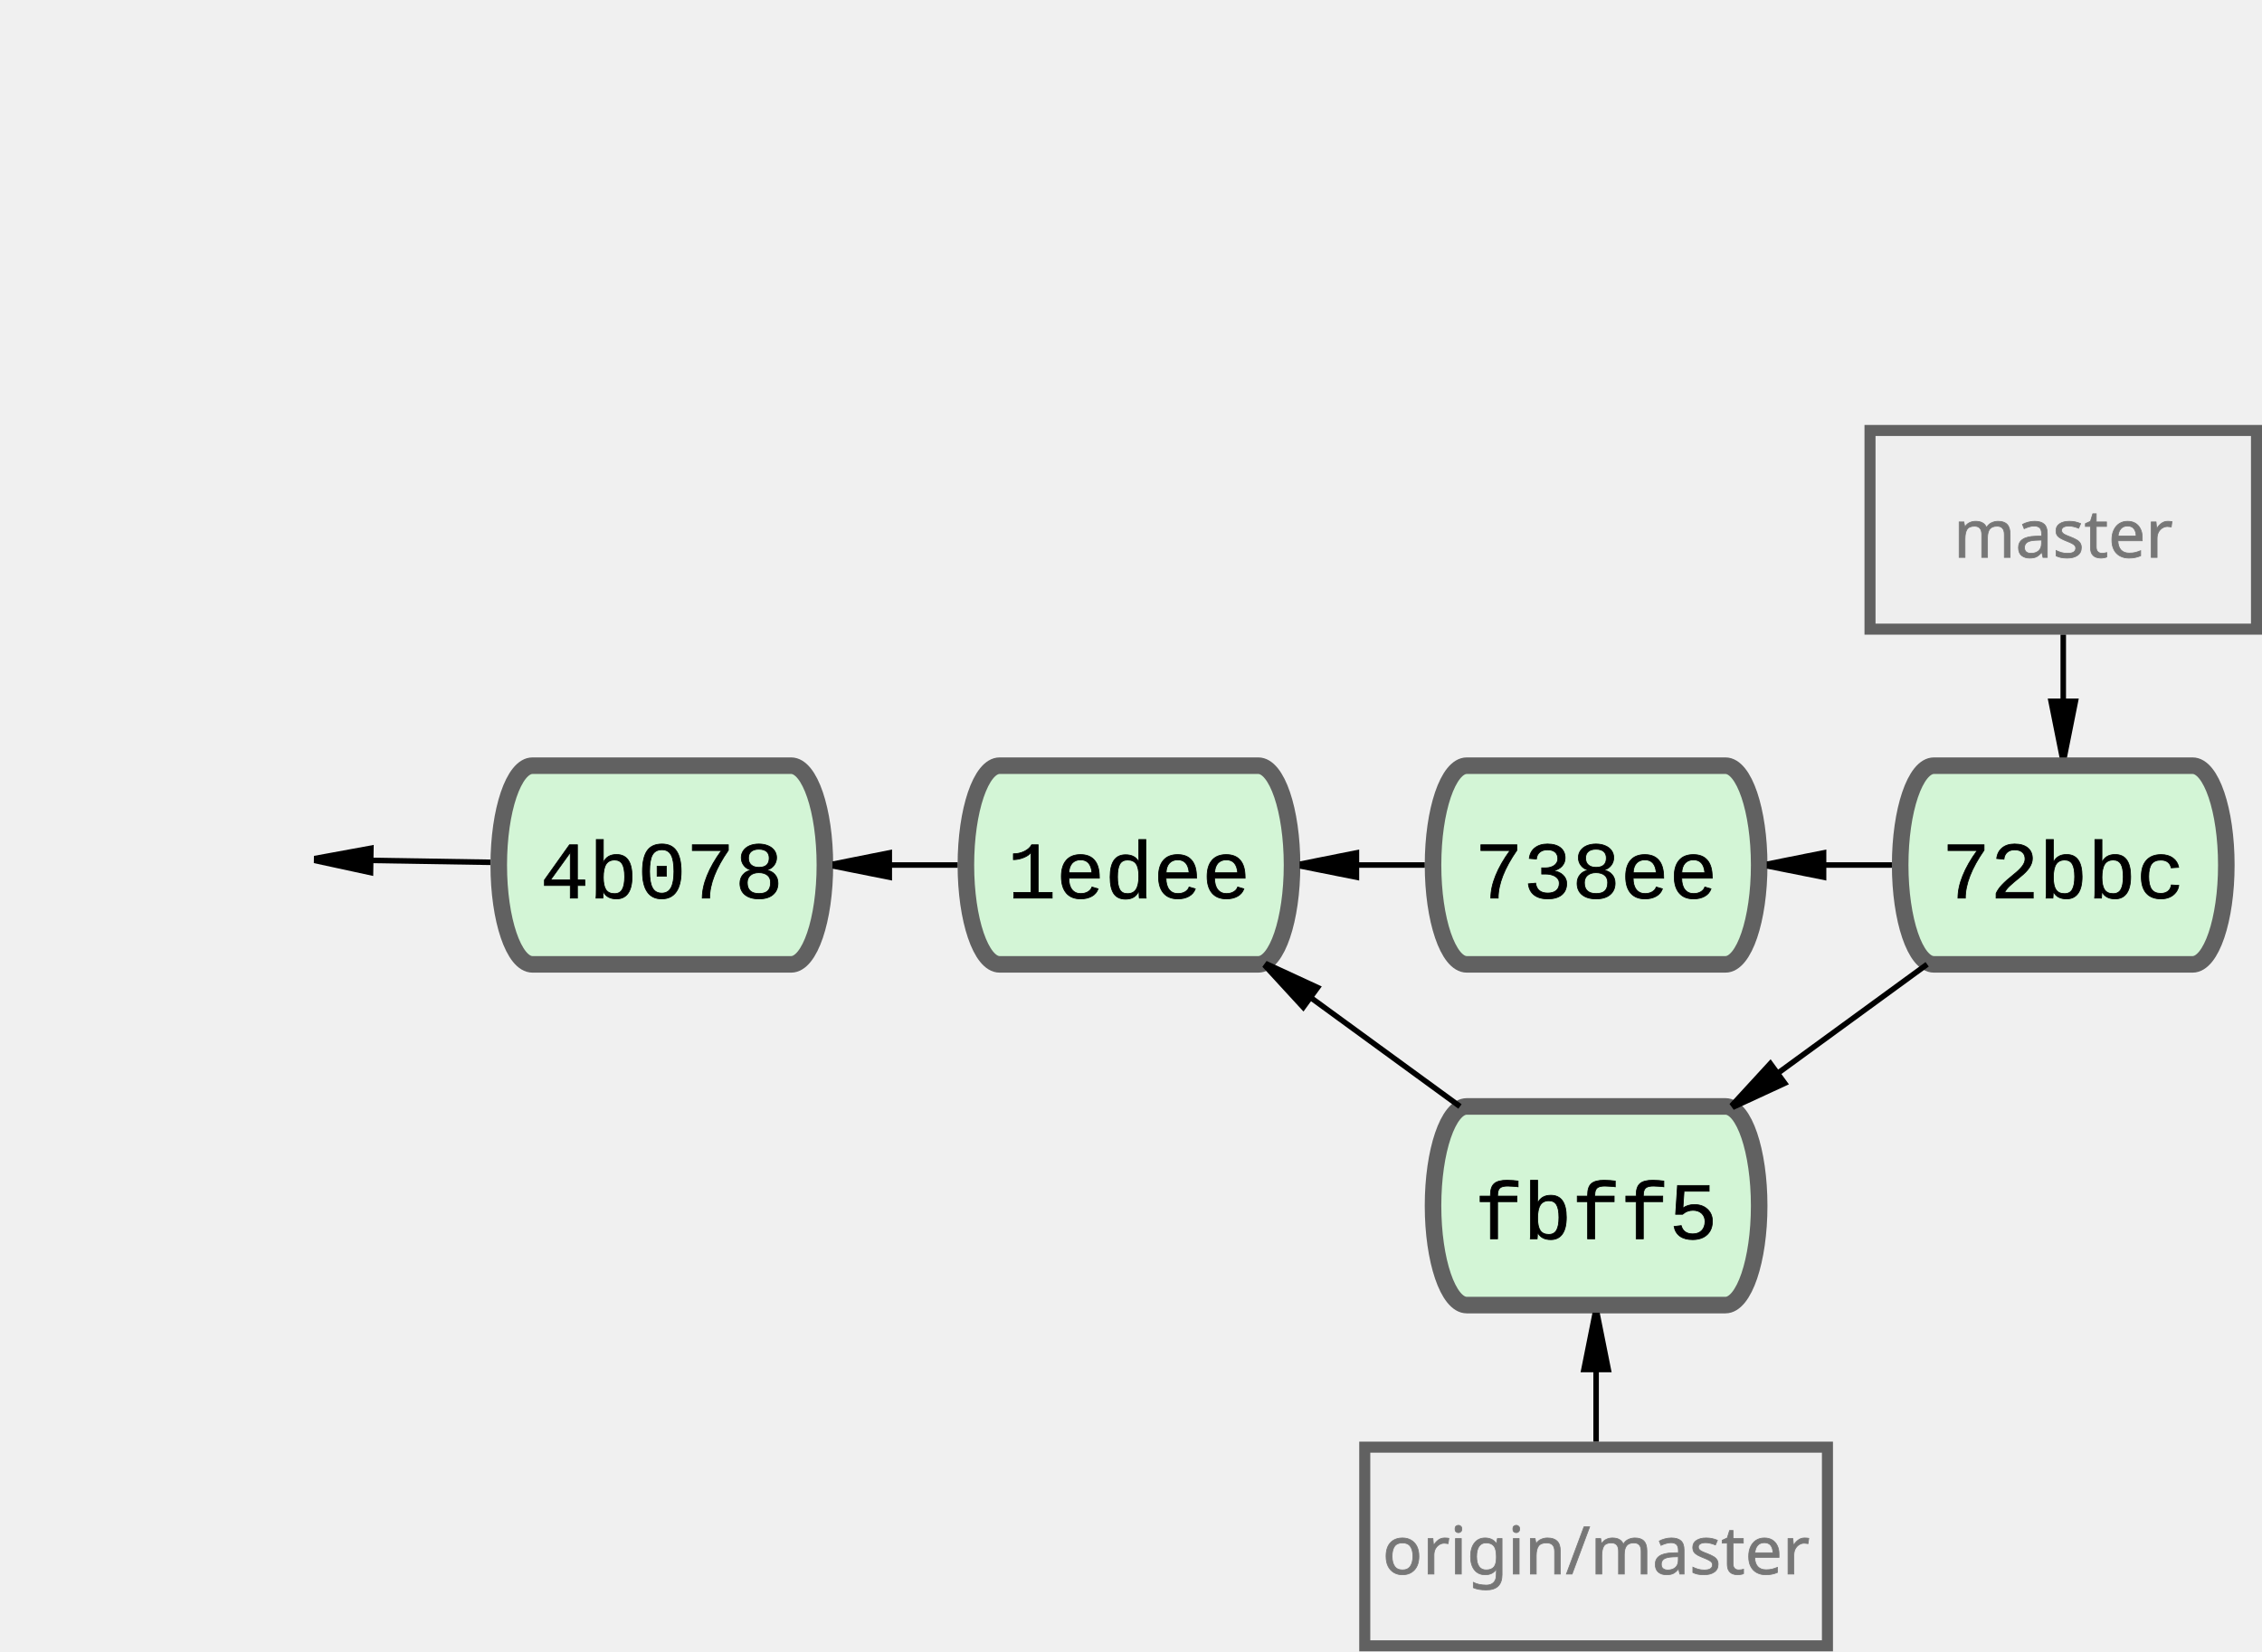
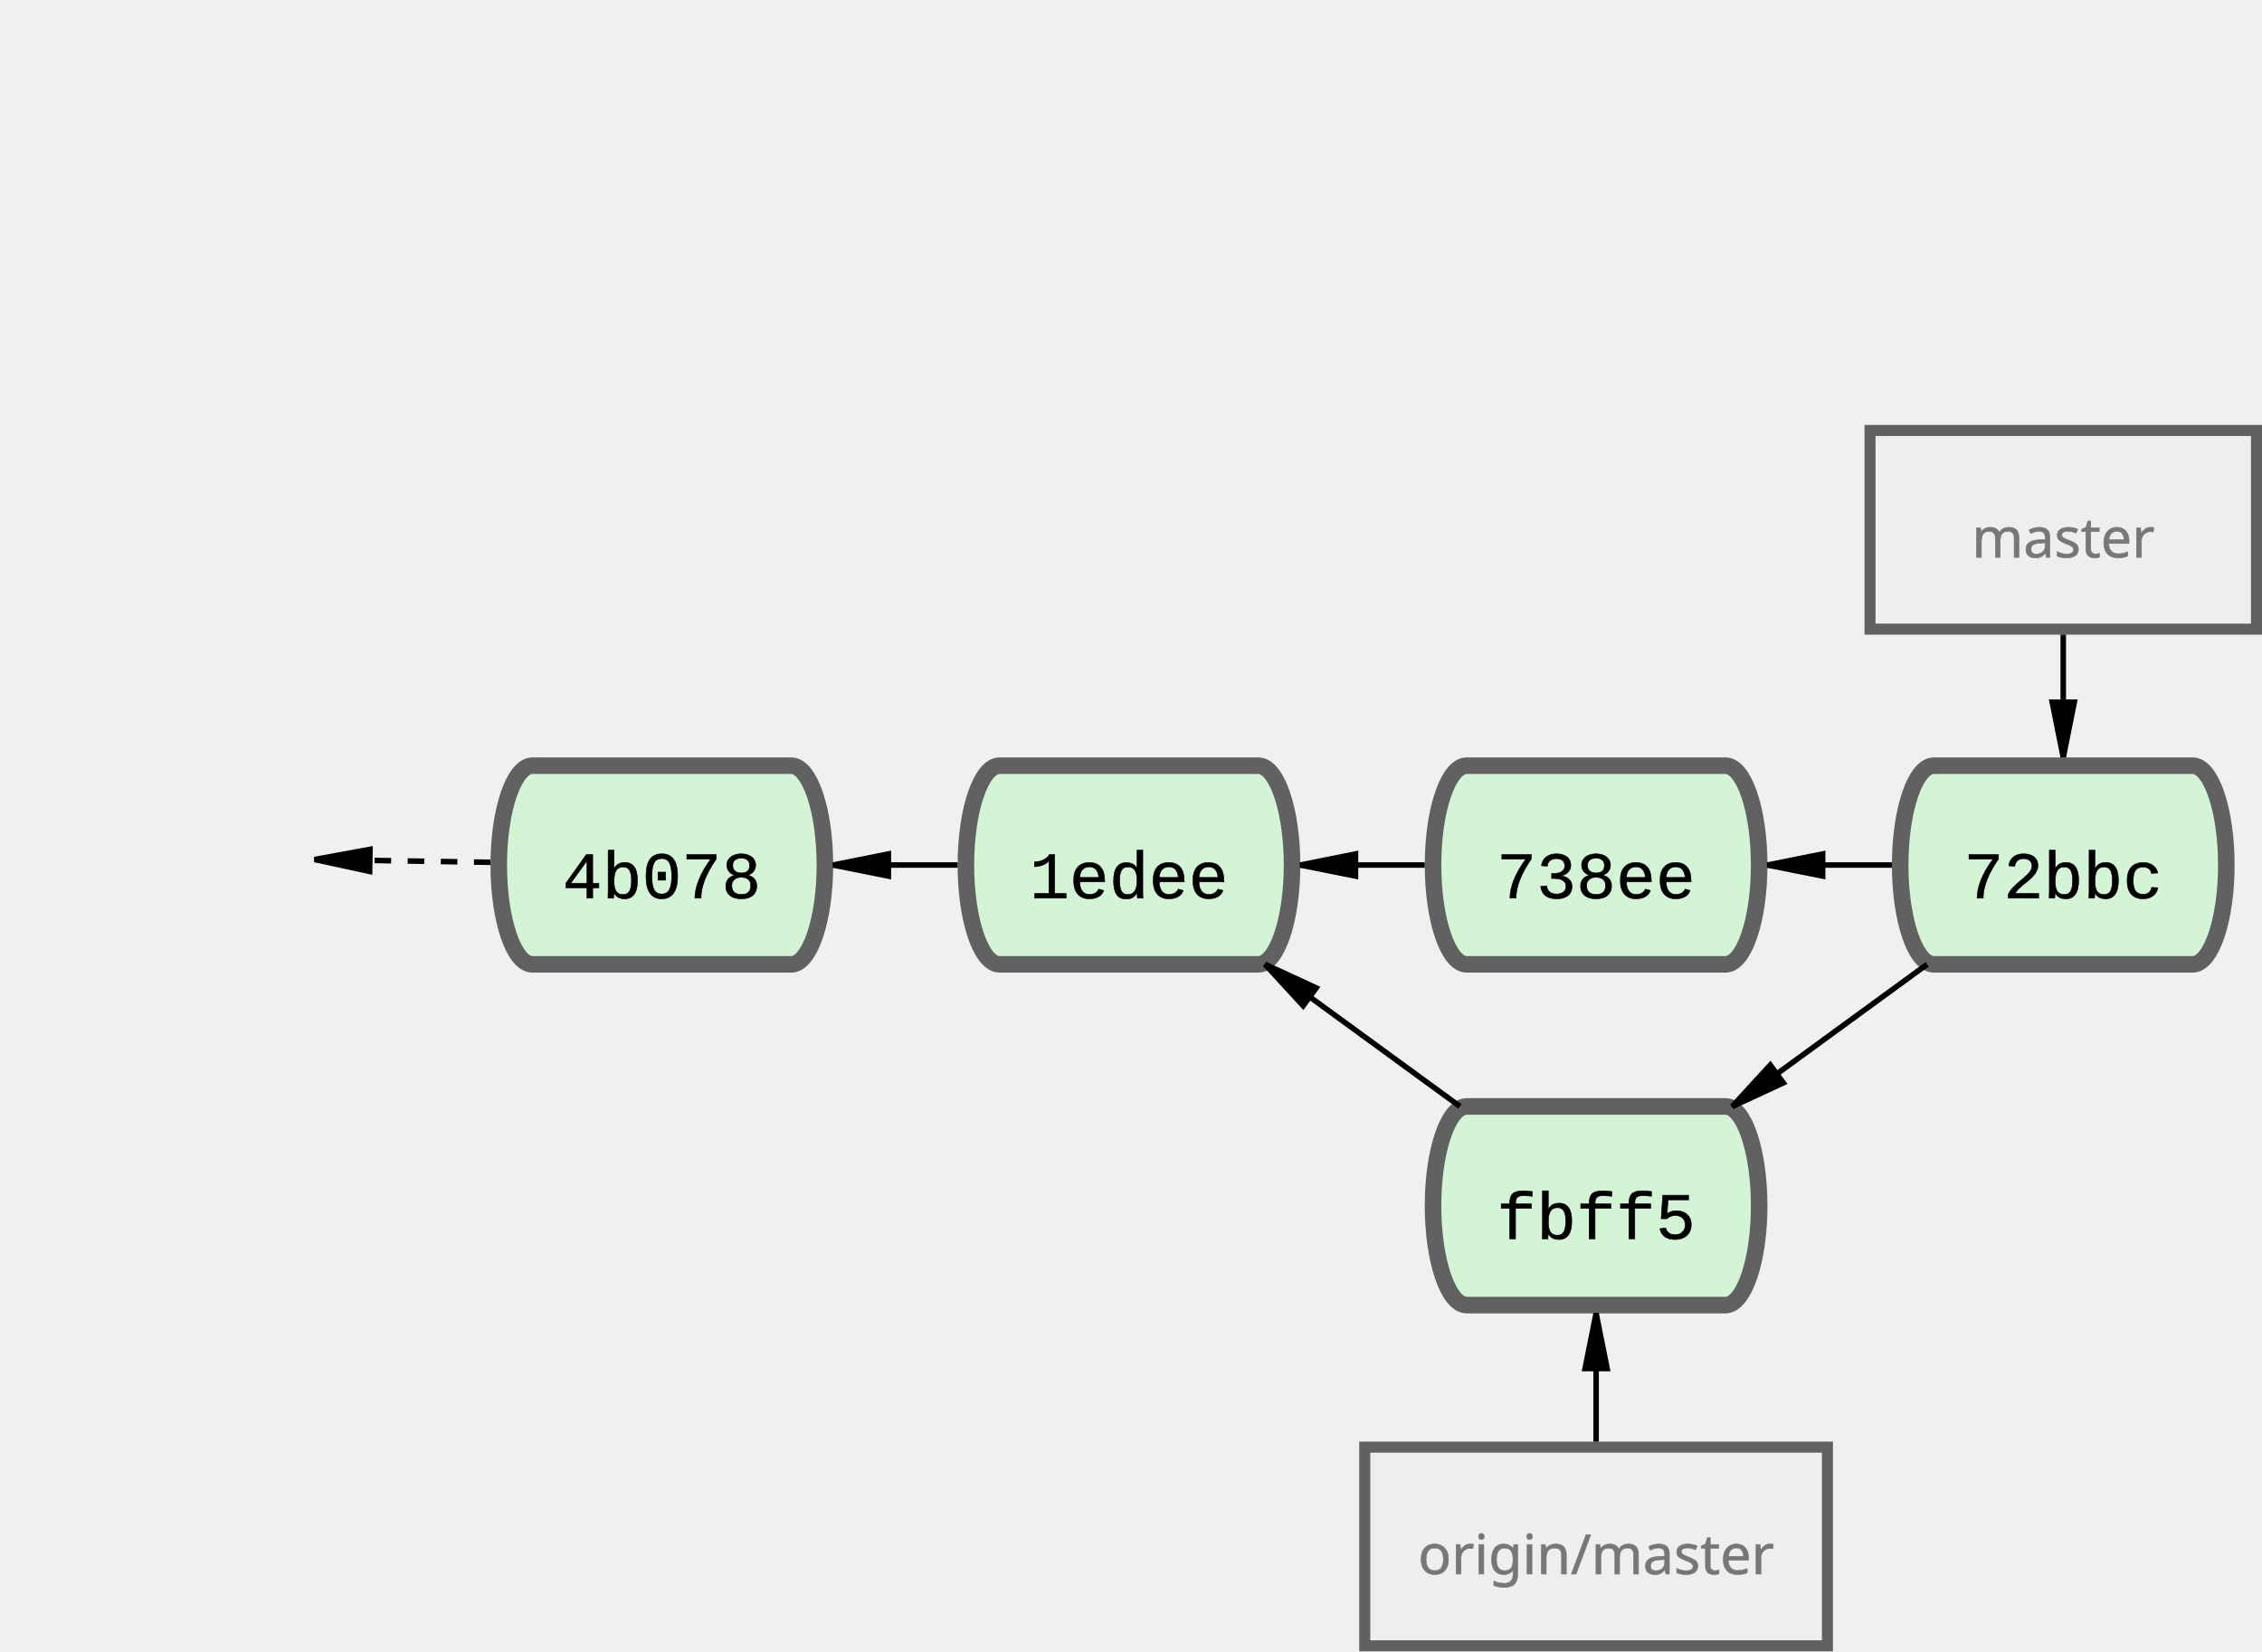
<svg xmlns="http://www.w3.org/2000/svg">
  <defs>
    <marker id="Arrow1Lend" orient="auto" refX="0.0" refY="0.0" style="overflow:visible;">
-       <path d="M -10,0.0 L -10.0,-2.0 L 0.0,0.0 L -10.0,2.0 z " id="path3666" style="fill-rule:evenodd;stroke:#000000;stroke-width:1.0pt;marker-start:none;" />
+       <path d="M -10,0.0 L -10.0,-2.0 L 0.0,0.0 L -10.0,2.0 z " id="path3666" style="fill-rule:evenodd;stroke:#000000;stroke-width:1.0px;marker-start:none;" />
    </marker>
  </defs>
  <g style="stroke:#000000;fill:#fff">
-     <rect height="36.0" id="" rx="6.116" ry="18.0" style="stroke:#616161;stroke-width:3px;fill:#d3f5d6" width="59.09" x="259.636" y="200.48" />
-     <text id="" style="fill:#000000;stroke:#000000;stroke-width:0.1pt;font-family: Courier New;font-size:12pt" x="259.636" y="201.48">
-       <tspan fill="#000000" font-family="Courier;" font-size="11.0pt" id="" stroke="#000000" text-align="center" text-anchor="middle" x="289.181" y="224.48">
+     <rect height="36.0" id="1342" rx="6.116" ry="18.0" style="stroke:#616161;stroke-width:3px;fill:#d3f5d6" width="59.09" x="259.636" y="200.48" />
+     <text id="1342_text" style="fill:#000000;stroke:#000000;stroke-width:0.1px;font-family: Courier New;font-size:12px" x="259.636" y="200.48">
+       <tspan fill="#000000" font-family="Courier;" font-size="12.0px" id="1342_line1" stroke="#000000" text-align="center" text-anchor="middle" x="289.181" y="224.48">
				fbff5
			</tspan>
    </text>
-     <rect height="36.0" id="" rx="6.116" ry="18.0" style="stroke:#616161;stroke-width:3px;fill:#d3f5d6" width="59.09" x="259.637" y="138.74" />
-     <text id="" style="fill:#000000;stroke:#000000;stroke-width:0.1pt;font-family: Courier New;font-size:12pt" x="259.637" y="139.74">
-       <tspan fill="#000000" font-family="Courier;" font-size="11.0pt" id="" stroke="#000000" text-align="center" text-anchor="middle" x="289.182" y="162.74">
+     <rect height="36.0" id="1343" rx="6.116" ry="18.0" style="stroke:#616161;stroke-width:3px;fill:#d3f5d6" width="59.09" x="259.637" y="138.74" />
+     <text id="1343_text" style="fill:#000000;stroke:#000000;stroke-width:0.1px;font-family: Courier New;font-size:12px" x="259.637" y="138.74">
+       <tspan fill="#000000" font-family="Courier;" font-size="12.0px" id="1343_line1" stroke="#000000" text-align="center" text-anchor="middle" x="289.182" y="162.74">
				738ee
			</tspan>
    </text>
-     <rect height="36.0" id="" rx="6.116" ry="18.0" style="stroke:#616161;stroke-width:3px;fill:#d3f5d6" width="59.09" x="175.0" y="138.74" />
-     <text id="" style="fill:#000000;stroke:#000000;stroke-width:0.1pt;font-family: Courier New;font-size:12pt" x="175.0" y="139.74">
-       <tspan fill="#000000" font-family="Courier;" font-size="11.0pt" id="" stroke="#000000" text-align="center" text-anchor="middle" x="204.545" y="162.74">
+     <rect height="36.0" id="1344" rx="6.116" ry="18.0" style="stroke:#616161;stroke-width:3px;fill:#d3f5d6" width="59.09" x="175.0" y="138.74" />
+     <text id="1344_text" style="fill:#000000;stroke:#000000;stroke-width:0.1px;font-family: Courier New;font-size:12px" x="175.0" y="138.74">
+       <tspan fill="#000000" font-family="Courier;" font-size="12.0px" id="1344_line1" stroke="#000000" text-align="center" text-anchor="middle" x="204.545" y="162.74">
				1edee
			</tspan>
    </text>
-     <path d="M 264.521,200.491 L 229.205,174.729" id="" style="marker-start:none;stroke:#000000;marker-end:url(#Arrow1Lend);fill:none" />
-     <path d="M 258.137,156.74 L 235.59,156.74" id="" style="marker-start:none;stroke:#000000;marker-end:url(#Arrow1Lend);fill:none" />
-     <path d="M 88.866,156.247 L 57.0,155.74" id="" style="marker-start:none;stroke:#000000;marker-end:url(#Arrow1Lend);fill:none" />
-     <rect height="36.0" id="" style="stroke:#616161;stroke-width:2px;fill:#eeeeee" width="83.829" x="247.267" y="262.22" />
-     <text id="" style="fill:#cccccc;stroke:#cccccc;stroke-width:0.1pt;font-family: Luxi Sans;font-size:10pt" x="247.267" y="263.22">
-       <tspan fill="#777777" font-family="LucidaGrande;" font-size="9.0pt" id="" stroke="#777777" text-align="center" text-anchor="middle" x="289.182" y="285.22">
+     <path d="M 264.521,200.491 L 229.205,174.729" id="1347" style="marker-start:none;stroke:#000000;marker-end:url(#Arrow1Lend);fill:none" />
+     <path d="M 258.137,156.74 L 235.59,156.74" id="1348" style="marker-start:none;stroke:#000000;marker-end:url(#Arrow1Lend);fill:none" />
+     <path d="M 88.866,156.247 L 57.0,155.74" id="1349" style="marker-start:none;stroke:#000000;marker-end:url(#Arrow1Lend);stroke-dasharray:3 3;fill:none" />
+     <rect height="36.0" id="1350" style="stroke:#616161;stroke-width:2px;fill:#eeeeee" width="83.829" x="247.267" y="262.22" />
+     <text id="1350_text" style="fill:#cccccc;stroke:#cccccc;stroke-width:0.1px;font-family: Luxi Sans;font-size:10px" x="247.267" y="262.22">
+       <tspan fill="#777777" font-family="LucidaGrande;" font-size="10.0px" id="1350_line1" stroke="#777777" text-align="center" text-anchor="middle" x="289.182" y="285.22">
				origin/master
			</tspan>
    </text>
-     <path d="M 289.181,261.22 L 289.181,237.98" id="" style="marker-start:none;stroke:#000000;marker-end:url(#Arrow1Lend);fill:none" />
-     <rect height="36.0" id="" style="stroke:#616161;stroke-width:2px;fill:#eeeeee" width="70.022" x="338.808" y="78.0" />
-     <text id="" style="fill:#cccccc;stroke:#cccccc;stroke-width:0.1pt;font-family: Luxi Sans;font-size:10pt" x="338.808" y="79.0">
-       <tspan fill="#777777" font-family="LucidaGrande;" font-size="9.0pt" id="" stroke="#777777" text-align="center" text-anchor="middle" x="373.819" y="101.0">
+     <path d="M 289.181,261.22 L 289.181,237.98" id="1351" style="marker-start:none;stroke:#000000;marker-end:url(#Arrow1Lend);fill:none" />
+     <rect height="36.0" id="1352" style="stroke:#616161;stroke-width:2px;fill:#eeeeee" width="70.022" x="338.808" y="78.0" />
+     <text id="1352_text" style="fill:#cccccc;stroke:#cccccc;stroke-width:0.1px;font-family: Luxi Sans;font-size:10px" x="338.808" y="78.0">
+       <tspan fill="#777777" font-family="LucidaGrande;" font-size="10.0px" id="1352_line1" stroke="#777777" text-align="center" text-anchor="middle" x="373.819" y="101.0">
				master
			</tspan>
    </text>
-     <path d="M 373.819,115.0 L 373.819,137.24" id="" style="marker-start:none;stroke:#000000;marker-end:url(#Arrow1Lend);fill:none" />
-     <rect height="36.0" id="" rx="6.116" ry="18.0" style="stroke:#616161;stroke-width:3px;fill:#d3f5d6" width="59.09" x="90.363" y="138.74" />
-     <text id="" style="fill:#000000;stroke:#000000;stroke-width:0.1pt;font-family: Courier New;font-size:12pt" x="90.363" y="139.74">
-       <tspan fill="#000000" font-family="Courier;" font-size="11.0pt" id="" stroke="#000000" text-align="center" text-anchor="middle" x="119.908" y="162.74">
+     <path d="M 373.819,115.0 L 373.819,137.24" id="1353" style="marker-start:none;stroke:#000000;marker-end:url(#Arrow1Lend);fill:none" />
+     <rect height="36.0" id="1356" rx="6.116" ry="18.0" style="stroke:#616161;stroke-width:3px;fill:#d3f5d6" width="59.09" x="90.363" y="138.74" />
+     <text id="1356_text" style="fill:#000000;stroke:#000000;stroke-width:0.1px;font-family: Courier New;font-size:12px" x="90.363" y="138.74">
+       <tspan fill="#000000" font-family="Courier;" font-size="12.0px" id="1356_line1" stroke="#000000" text-align="center" text-anchor="middle" x="119.908" y="162.74">
				4b078
			</tspan>
    </text>
-     <path d="M 173.5,156.74 L 150.953,156.74" id="" style="marker-start:none;stroke:#000000;marker-end:url(#Arrow1Lend);fill:none" />
-     <rect height="36.0" id="" rx="6.116" ry="18.0" style="stroke:#616161;stroke-width:3px;fill:#d3f5d6" width="59.09" x="344.274" y="138.74" />
-     <text id="" style="fill:#000000;stroke:#000000;stroke-width:0.1pt;font-family: Courier New;font-size:12pt" x="344.274" y="139.74">
-       <tspan fill="#000000" font-family="Courier;" font-size="11.0pt" id="" stroke="#000000" text-align="center" text-anchor="middle" x="373.819" y="162.74">
+     <path d="M 173.5,156.74 L 150.953,156.74" id="1357" style="marker-start:none;stroke:#000000;marker-end:url(#Arrow1Lend);fill:none" />
+     <rect height="36.0" id="1358" rx="6.116" ry="18.0" style="stroke:#616161;stroke-width:3px;fill:#d3f5d6" width="59.09" x="344.274" y="138.74" />
+     <text id="1358_text" style="fill:#000000;stroke:#000000;stroke-width:0.1px;font-family: Courier New;font-size:12px" x="344.274" y="138.74">
+       <tspan fill="#000000" font-family="Courier;" font-size="12.0px" id="1358_line1" stroke="#000000" text-align="center" text-anchor="middle" x="373.819" y="162.74">
				72bbc
			</tspan>
    </text>
-     <path d="M 342.774,156.74 L 320.227,156.74" id="" style="marker-start:none;stroke:#000000;marker-end:url(#Arrow1Lend);fill:none" />
-     <path d="M 349.159,174.729 L 313.841,200.491" id="" style="marker-start:none;stroke:#000000;marker-end:url(#Arrow1Lend);fill:none" />
+     <path d="M 342.774,156.74 L 320.227,156.74" id="1359" style="marker-start:none;stroke:#000000;marker-end:url(#Arrow1Lend);fill:none" />
+     <path d="M 349.159,174.729 L 313.841,200.491" id="1360" style="marker-start:none;stroke:#000000;marker-end:url(#Arrow1Lend);fill:none" />
  </g>
</svg>
